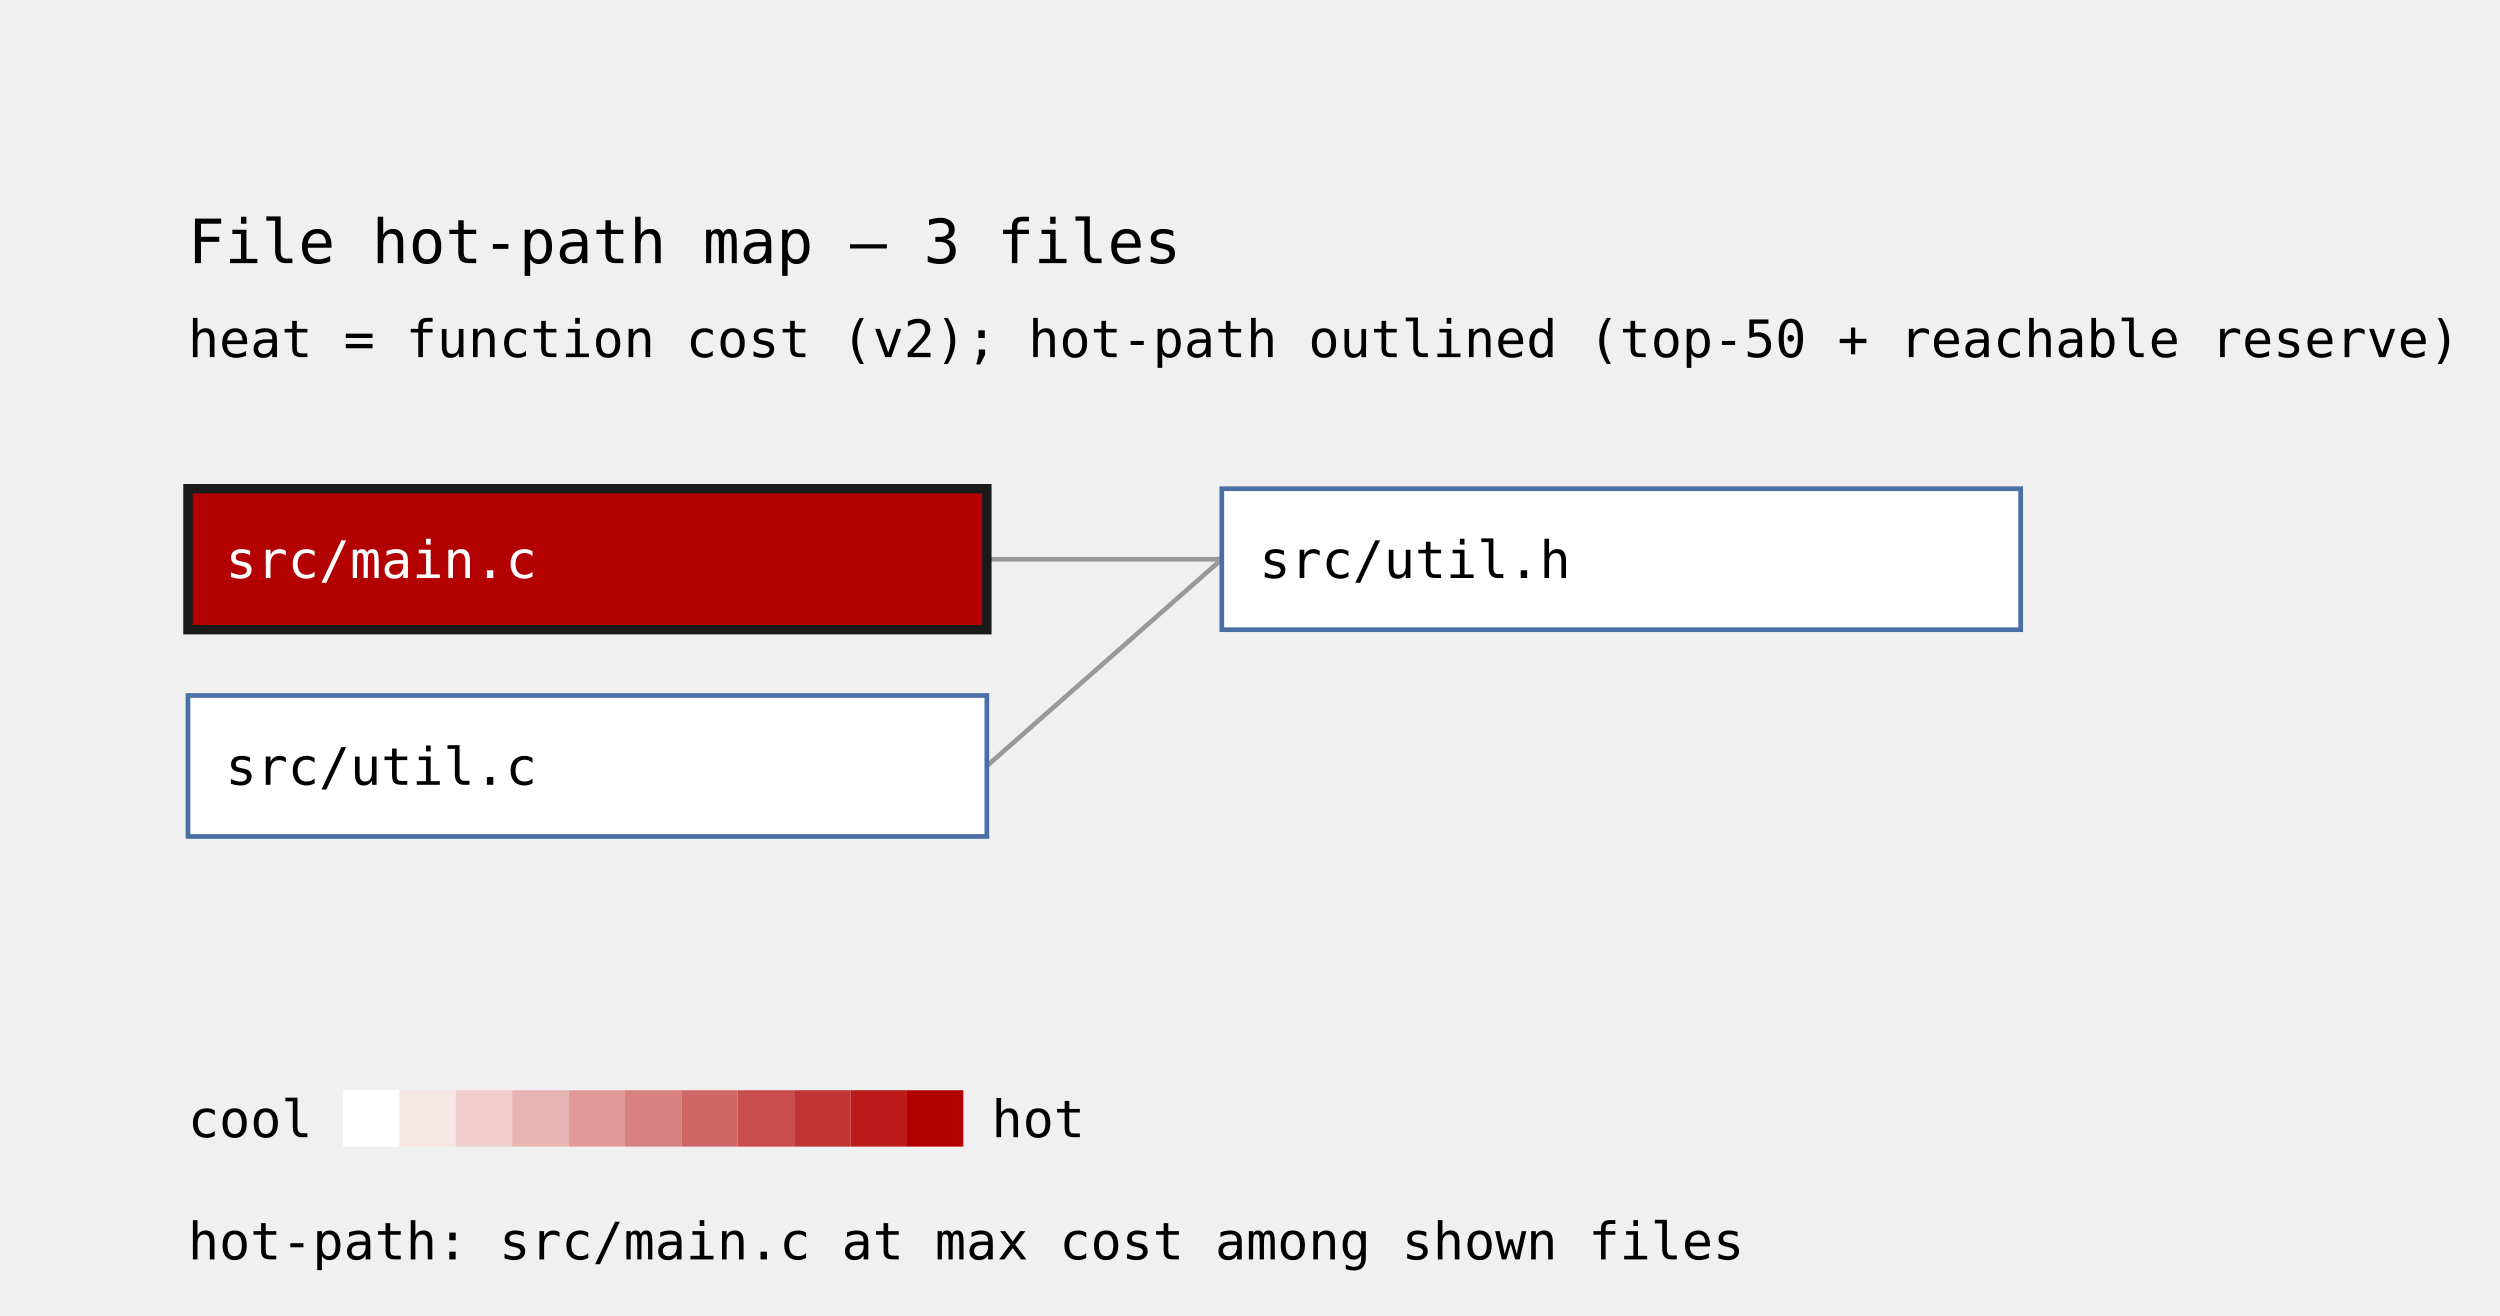
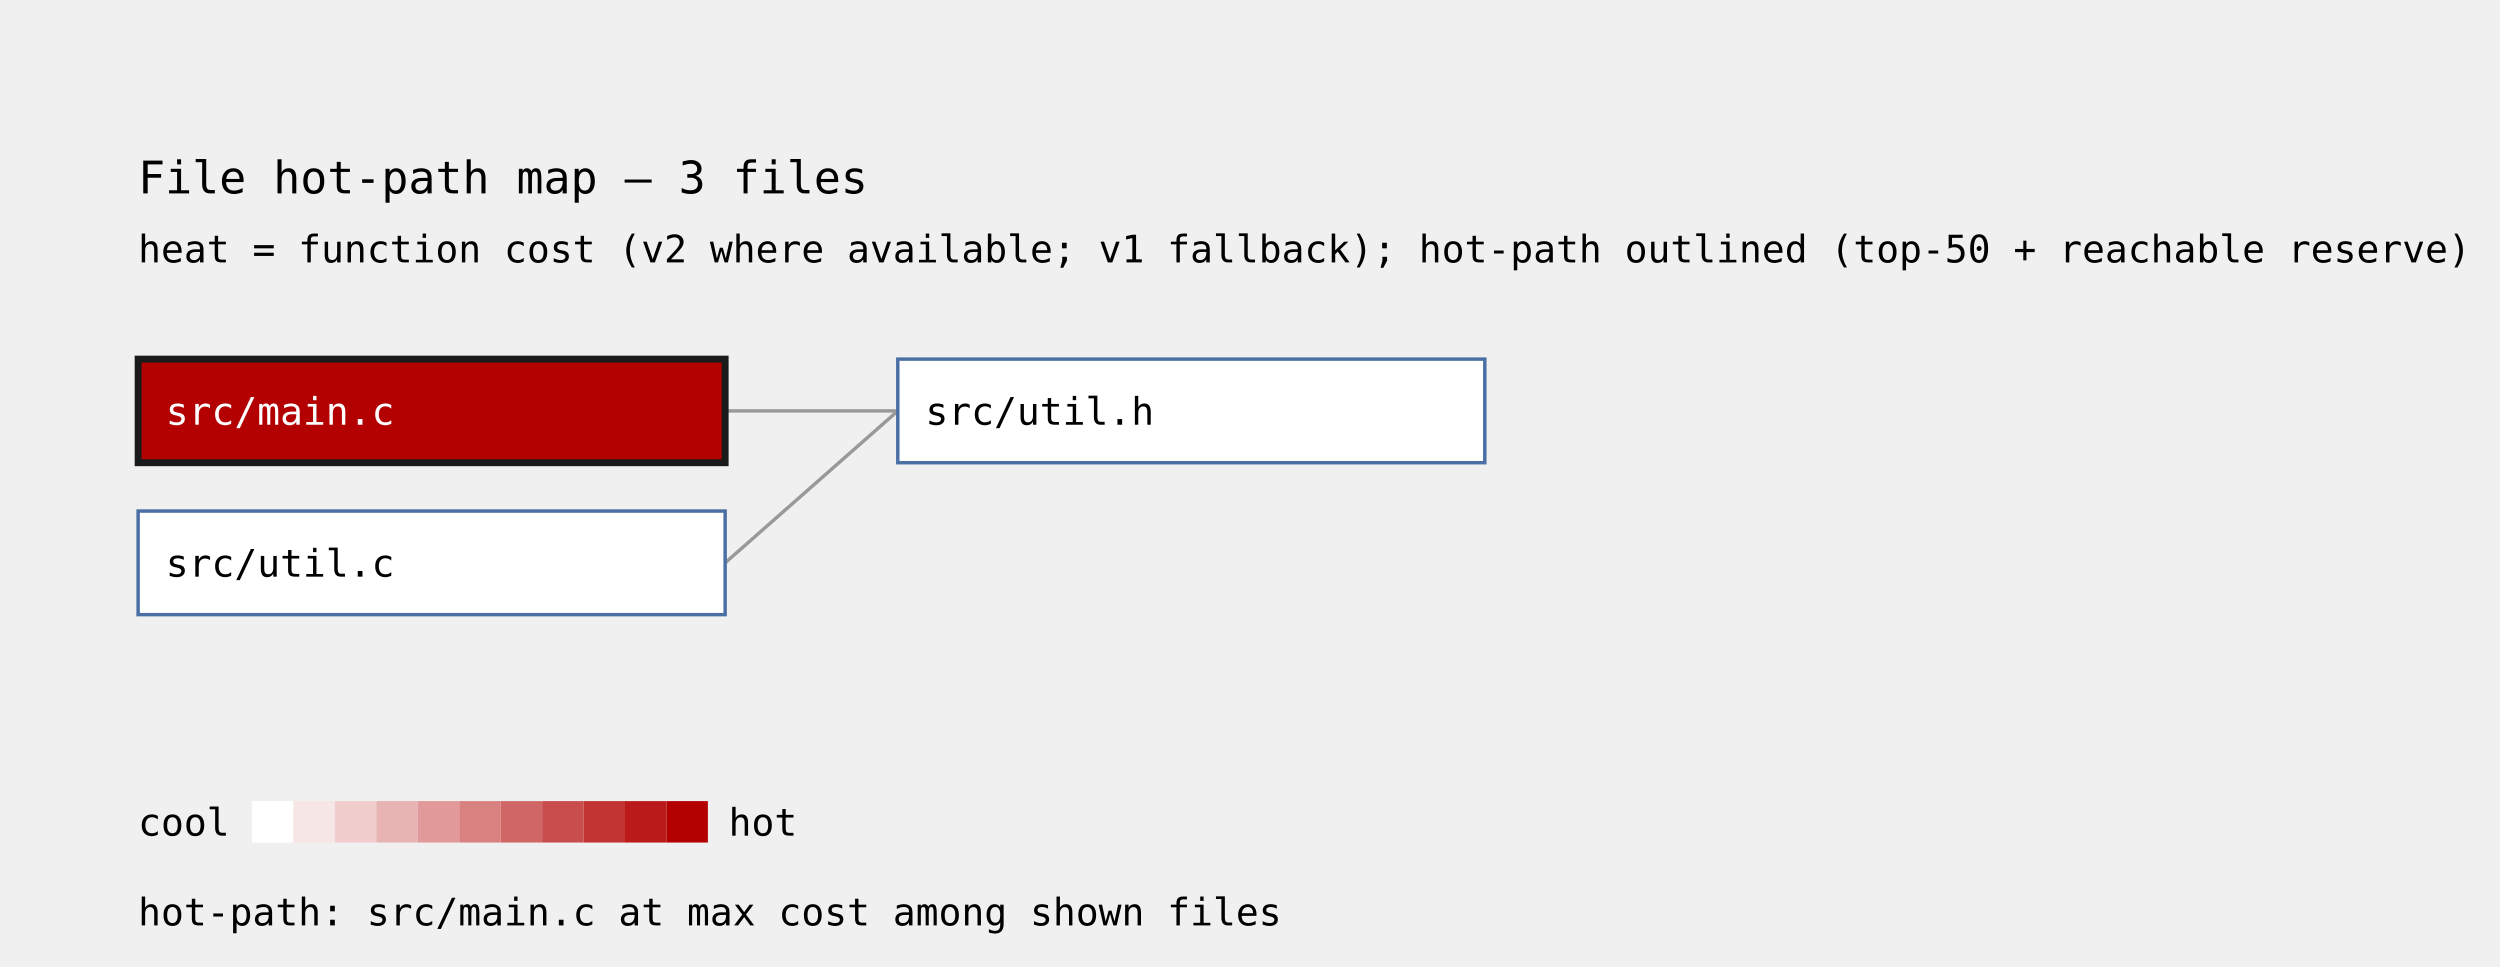
- <svg xmlns="http://www.w3.org/2000/svg" width="532" height="280" viewBox="0 0 532 280">
+ <svg xmlns="http://www.w3.org/2000/svg" width="724" height="280" viewBox="0 0 724 280">
  <text x="40" y="56" font-family="monospace" font-size="13">File hot-path map — 3 files</text>
-   <text x="40" y="76" font-family="monospace" font-size="11">heat = function cost (v2); hot-path outlined (top-50 + reachable reserve)</text>
+   <text x="40" y="76" font-family="monospace" font-size="11">heat = function cost (v2 where available; v1 fallback); hot-path outlined (top-50 + reachable reserve)</text>
  <g stroke="#999999" stroke-width="1">
    <line x1="210" y1="119" x2="260" y2="119" />
    <line x1="210" y1="163" x2="260" y2="119" />
  </g>
  <g font-family="monospace" font-size="11">
    <rect x="40" y="104" width="170" height="30" fill="#b30000" stroke="#1a1a1a" stroke-width="2" />
    <text x="48" y="123" fill="#ffffff">src/main.c</text>
    <rect x="40" y="148" width="170" height="30" fill="#ffffff" stroke="#4a6fa5" stroke-width="1" />
    <text x="48" y="167">src/util.c</text>
    <rect x="260" y="104" width="170" height="30" fill="#ffffff" stroke="#4a6fa5" stroke-width="1" />
    <text x="268" y="123">src/util.h</text>
  </g>
  <text x="40" y="242" font-family="monospace" font-size="11">cool</text>
  <rect x="73" y="232" width="12" height="12" fill="#ffffff" />
  <rect x="85" y="232" width="12" height="12" fill="#f7e6e6" />
  <rect x="97" y="232" width="12" height="12" fill="#f0cccc" />
  <rect x="109" y="232" width="12" height="12" fill="#e8b3b3" />
  <rect x="121" y="232" width="12" height="12" fill="#e19999" />
  <rect x="133" y="232" width="12" height="12" fill="#d98080" />
  <rect x="145" y="232" width="12" height="12" fill="#d16666" />
  <rect x="157" y="232" width="12" height="12" fill="#ca4d4d" />
  <rect x="169" y="232" width="12" height="12" fill="#c23333" />
  <rect x="181" y="232" width="12" height="12" fill="#bb1a1a" />
  <rect x="193" y="232" width="12" height="12" fill="#b30000" />
  <text x="211" y="242" font-family="monospace" font-size="11">hot</text>
  <text x="40" y="268" font-family="monospace" font-size="11">hot-path: src/main.c at max cost among shown files</text>
</svg>
